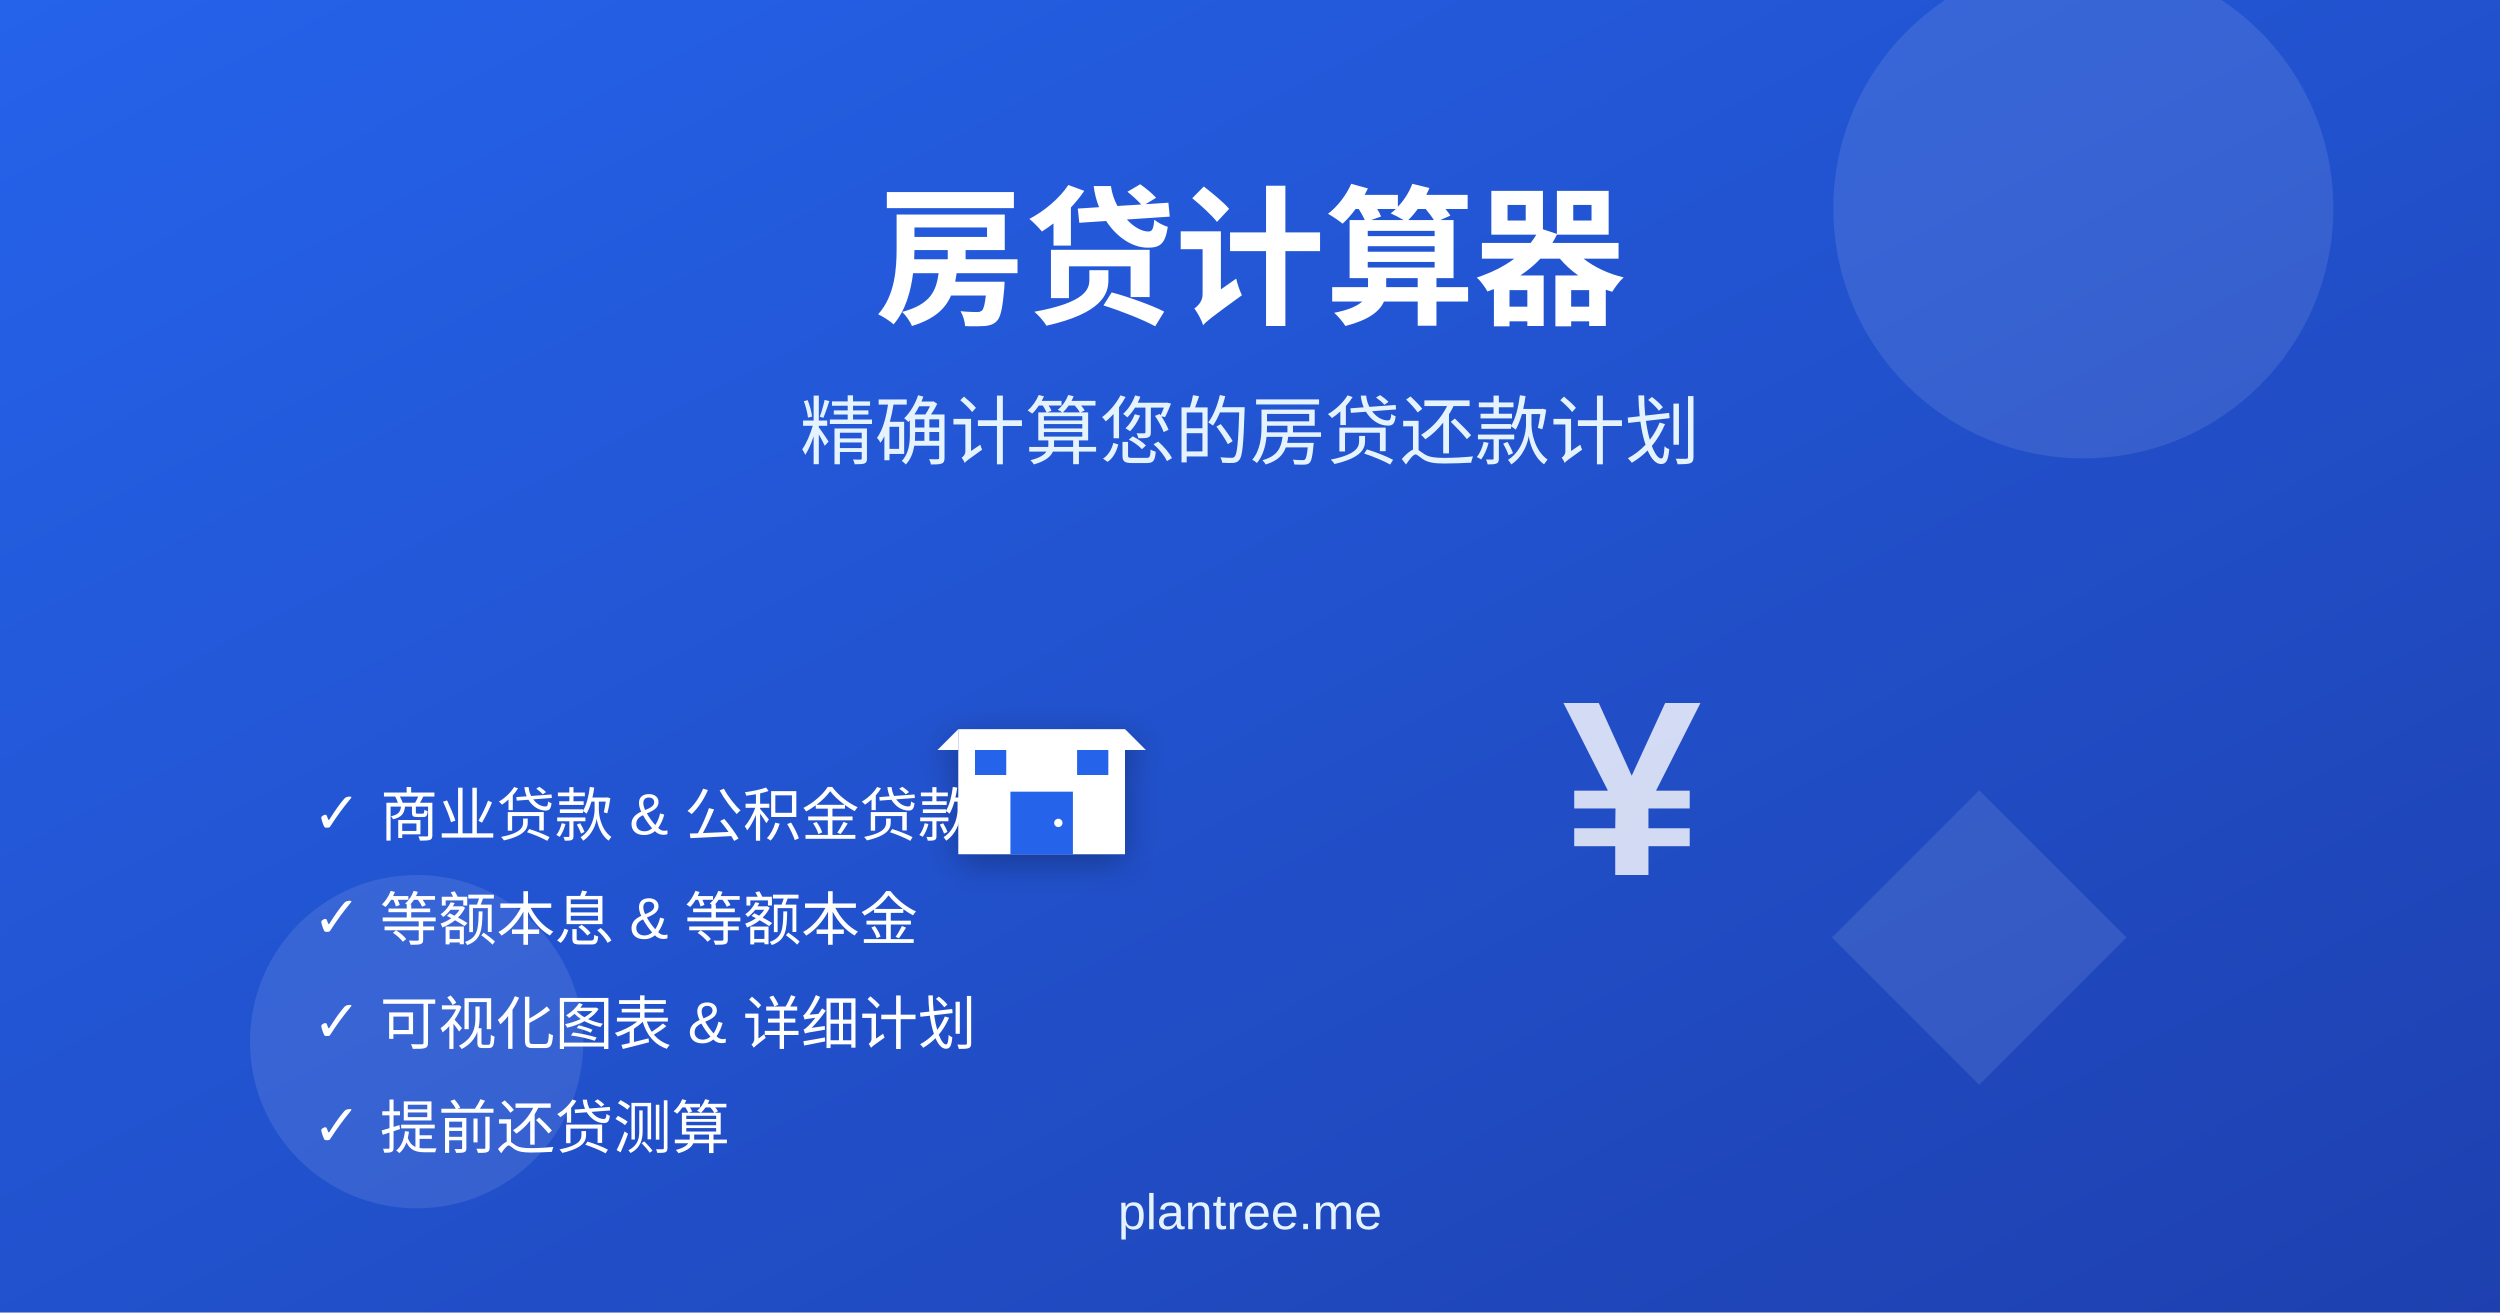
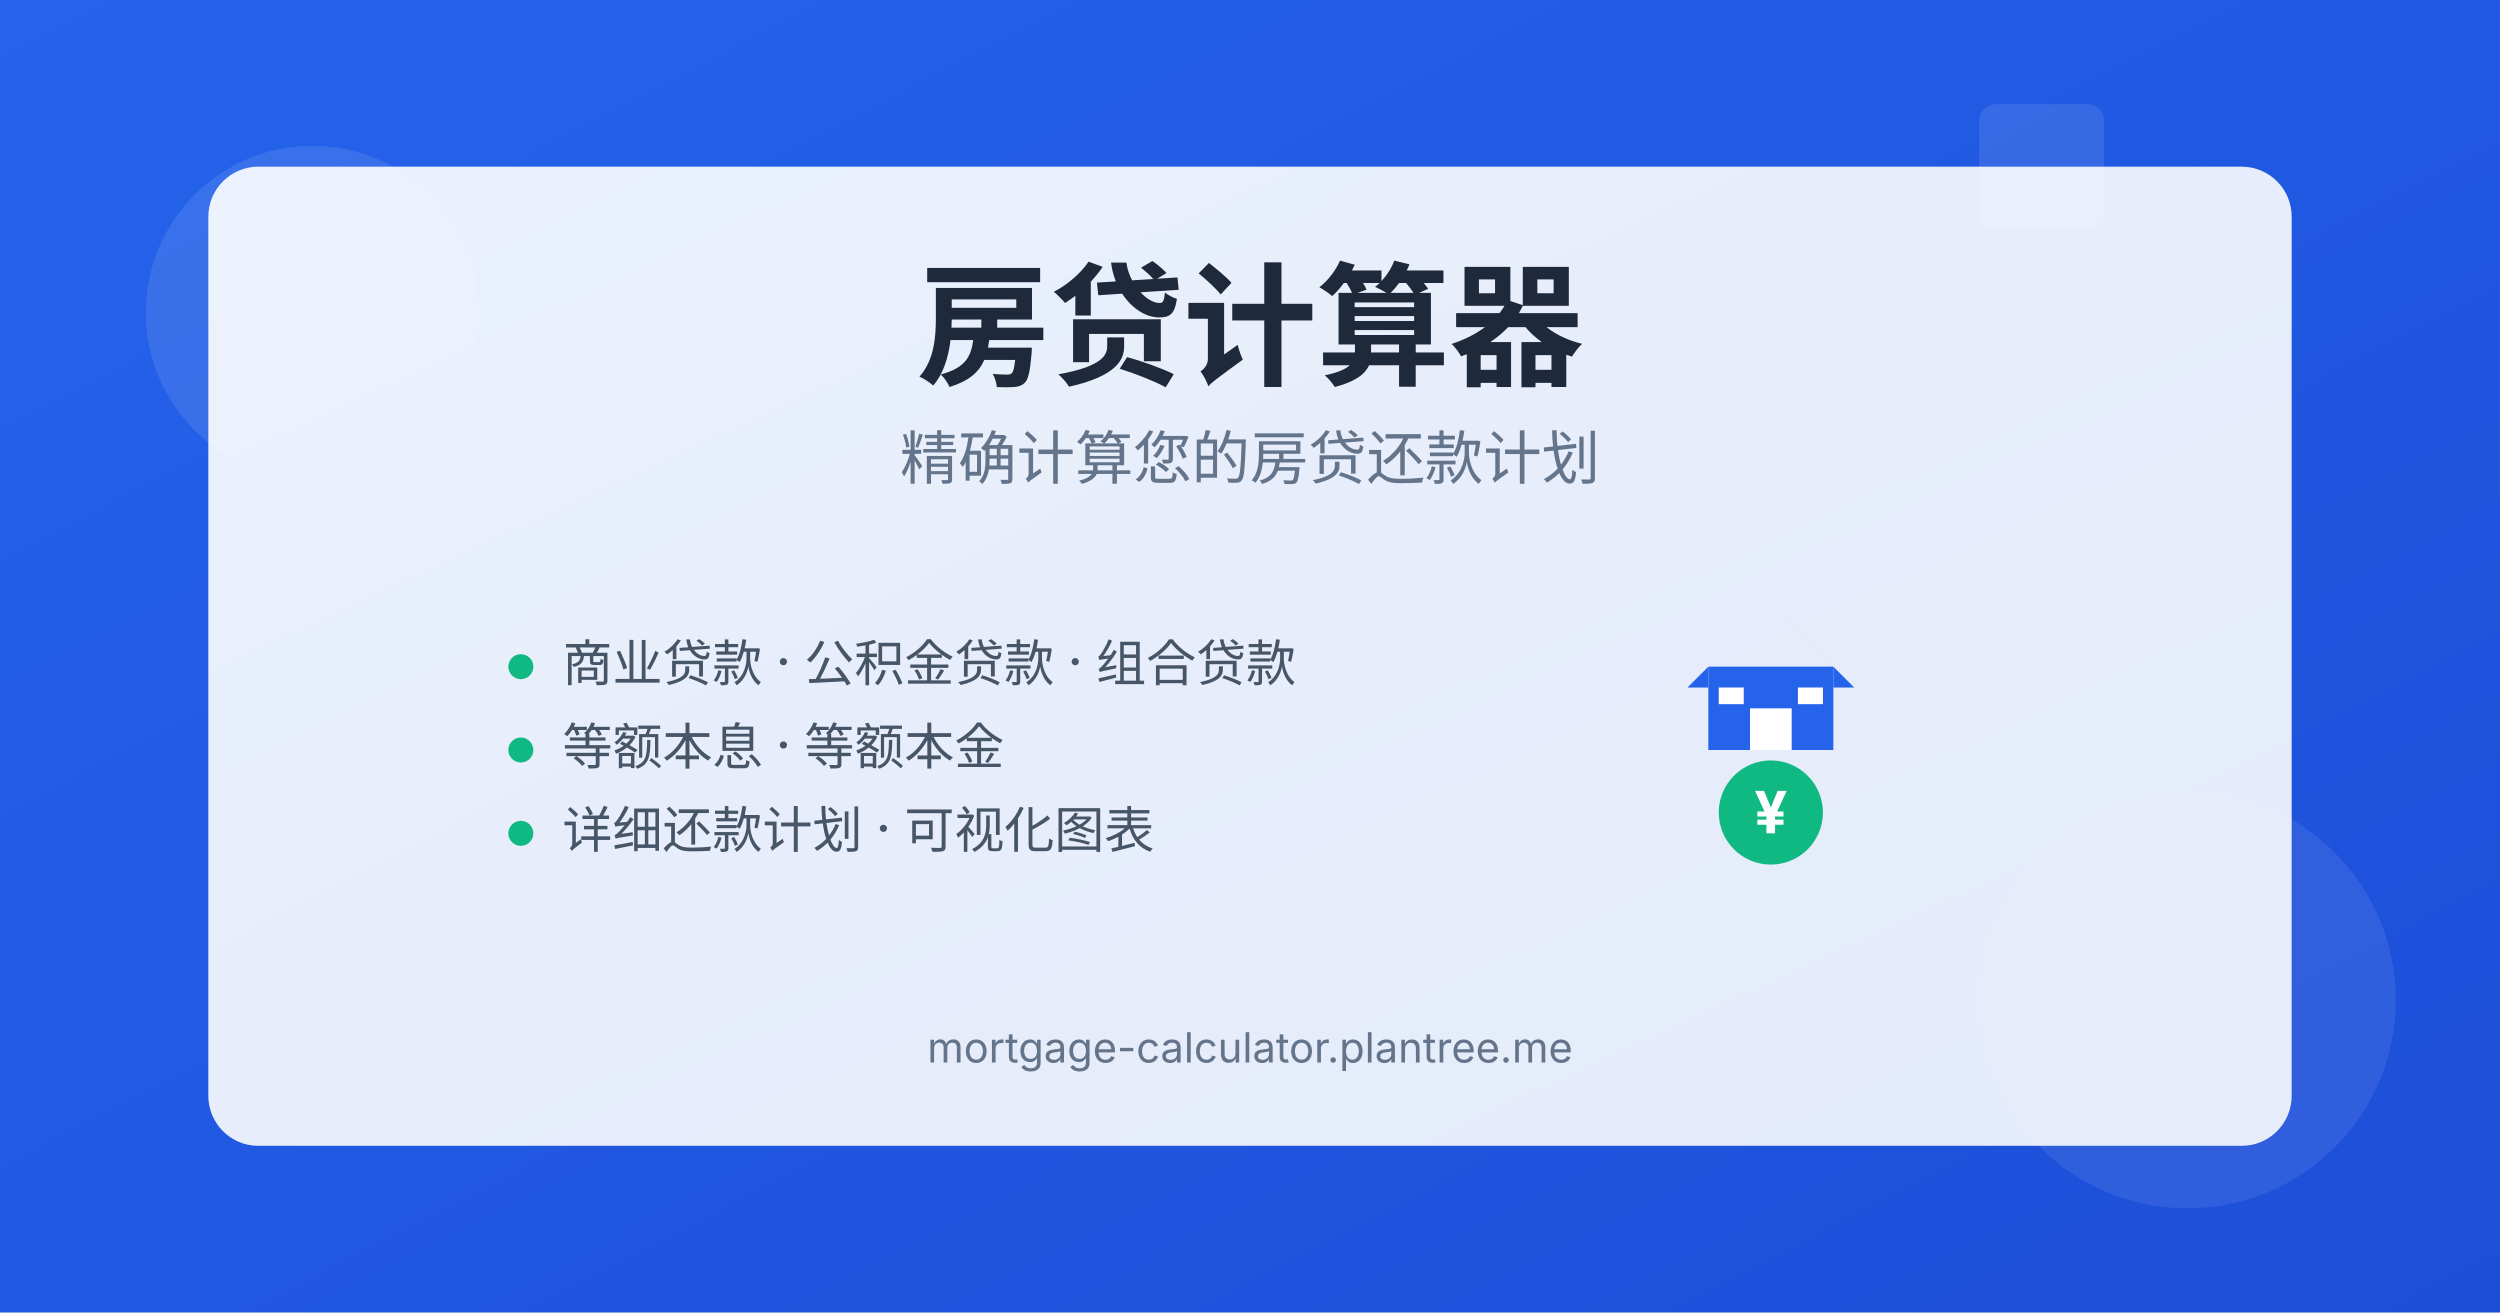
<svg xmlns="http://www.w3.org/2000/svg" viewBox="0 0 1200 630" width="1200" height="630">
  <defs>
    <linearGradient id="bgGradient" x1="0%" y1="0%" x2="100%" y2="100%">
      <stop offset="0%" style="stop-color:#2563eb;stop-opacity:1" />
-       <stop offset="100%" style="stop-color:#1e40af;stop-opacity:1" />
+       <stop offset="100%" style="stop-color:#1d4ed8;stop-opacity:1" />
    </linearGradient>
-     <filter id="shadow" x="-50%" y="-50%" width="200%" height="200%">
-       <feDropShadow dx="0" dy="4" stdDeviation="8" flood-color="#000000" flood-opacity="0.3" />
-     </filter>
+     <linearGradient id="cardGradient" x1="0%" y1="0%" x2="100%" y2="100%">
+       <stop offset="0%" style="stop-color:#ffffff;stop-opacity:0.95" />
+       <stop offset="100%" style="stop-color:#f8fafc;stop-opacity:0.95" />
+     </linearGradient>
  </defs>
  <rect x="0" y="0" width="1200" height="630" fill="url(#bgGradient)" />
-   <g opacity="0.1">
-     <circle cx="1000" cy="100" r="120" fill="#ffffff" />
-     <circle cx="200" cy="500" r="80" fill="#ffffff" />
-     <rect x="900" y="400" width="100" height="100" fill="#ffffff" transform="rotate(45 950 450)" />
-   </g>
-   <text x="600" y="150" text-anchor="middle" fill="#ffffff" font-family="Arial, sans-serif" font-size="72" font-weight="bold">
+   <circle cx="150" cy="150" r="80" fill="#ffffff" opacity="0.1" />
+   <circle cx="1050" cy="480" r="100" fill="#ffffff" opacity="0.08" />
+   <rect x="950" y="50" width="60" height="60" fill="#ffffff" opacity="0.1" rx="8" />
+   <rect x="100" y="80" width="1000" height="470" fill="url(#cardGradient)" rx="24" ry="24" opacity="0.95" />
+   <text x="600" y="180" text-anchor="middle" fill="#1e293b" font-family="system-ui, -apple-system, sans-serif" font-size="64" font-weight="bold">
    房贷计算器
  </text>
-   <text x="600" y="220" text-anchor="middle" fill="#e5f3ff" font-family="Arial, sans-serif" font-size="36" font-weight="normal">
+   <text x="600" y="230" text-anchor="middle" fill="#64748b" font-family="system-ui, -apple-system, sans-serif" font-size="28" font-weight="500">
    精确计算您的房贷还款计划
  </text>
-   <g transform="translate(400, 280)" filter="url(#shadow)">
-     <g fill="#ffffff">
-       <path d="M50 80 L100 30 L150 80 L140 80 L140 70 L100 30 L60 70 L60 80 Z" />
-       <rect x="60" y="70" width="80" height="60" fill="#ffffff" />
-       <rect x="85" y="100" width="30" height="30" fill="#2563eb" />
-       <rect x="68" y="80" width="15" height="12" fill="#2563eb" />
-       <rect x="117" y="80" width="15" height="12" fill="#2563eb" />
-       <circle cx="108" cy="115" r="2" fill="#ffffff" />
+   <g fill="#475569" font-family="system-ui, -apple-system, sans-serif" font-size="24" font-weight="500">
+     <g>
+       <circle cx="250" cy="320" r="6" fill="#10b981" />
+       <text x="270" y="327">商业贷款 · 公积金贷款 · 组合贷款</text>
+       <circle cx="250" cy="360" r="6" fill="#10b981" />
+       <text x="270" y="367">等额本息 · 等额本金</text>
+       <circle cx="250" cy="400" r="6" fill="#10b981" />
+       <text x="270" y="407">详细还款计划 · 可视化图表</text>
    </g>
  </g>
-   <g fill="#ffffff" font-family="Arial, sans-serif" font-size="28">
-     <text x="150" y="400">✓ 商业贷款 &amp; 公积金贷款</text>
-     <text x="150" y="450">✓ 等额本息 &amp; 等额本金</text>
-     <text x="150" y="500">✓ 可视化图表 &amp; 详细计划</text>
-     <text x="150" y="550">✓ 提前还贷测算</text>
+   <g transform="translate(850, 350)">
+     <g fill="#2563eb">
+       <path d="M-40 -20 L0 -60 L40 -20 L30 -20 L30 -30 L0 -60 L-30 -30 L-30 -20 Z" />
+       <rect x="-30" y="-30" width="60" height="40" fill="#2563eb" />
+       <rect x="-10" y="-10" width="20" height="20" fill="#ffffff" />
+       <rect x="-25" y="-20" width="12" height="8" fill="#ffffff" />
+       <rect x="13" y="-20" width="12" height="8" fill="#ffffff" />
+     </g>
+     <circle cx="0" cy="40" r="25" fill="#10b981" />
+     <text x="0" y="50" text-anchor="middle" fill="#ffffff" font-family="system-ui, -apple-system, sans-serif" font-size="28" font-weight="bold">¥</text>
  </g>
-   <g fill="#ffffff" opacity="0.8">
-     <text x="750" y="420" font-family="Arial, sans-serif" font-size="120" font-weight="bold">¥</text>
-   </g>
-   <text x="600" y="590" text-anchor="middle" fill="#e5f3ff" font-family="Arial, sans-serif" font-size="24" font-weight="normal">
-     plantree.me
+   <text x="600" y="510" text-anchor="middle" fill="#64748b" font-family="system-ui, -apple-system, sans-serif" font-size="20" font-weight="400">
+     mortgage-calculator.plantree.me
  </text>
</svg>
